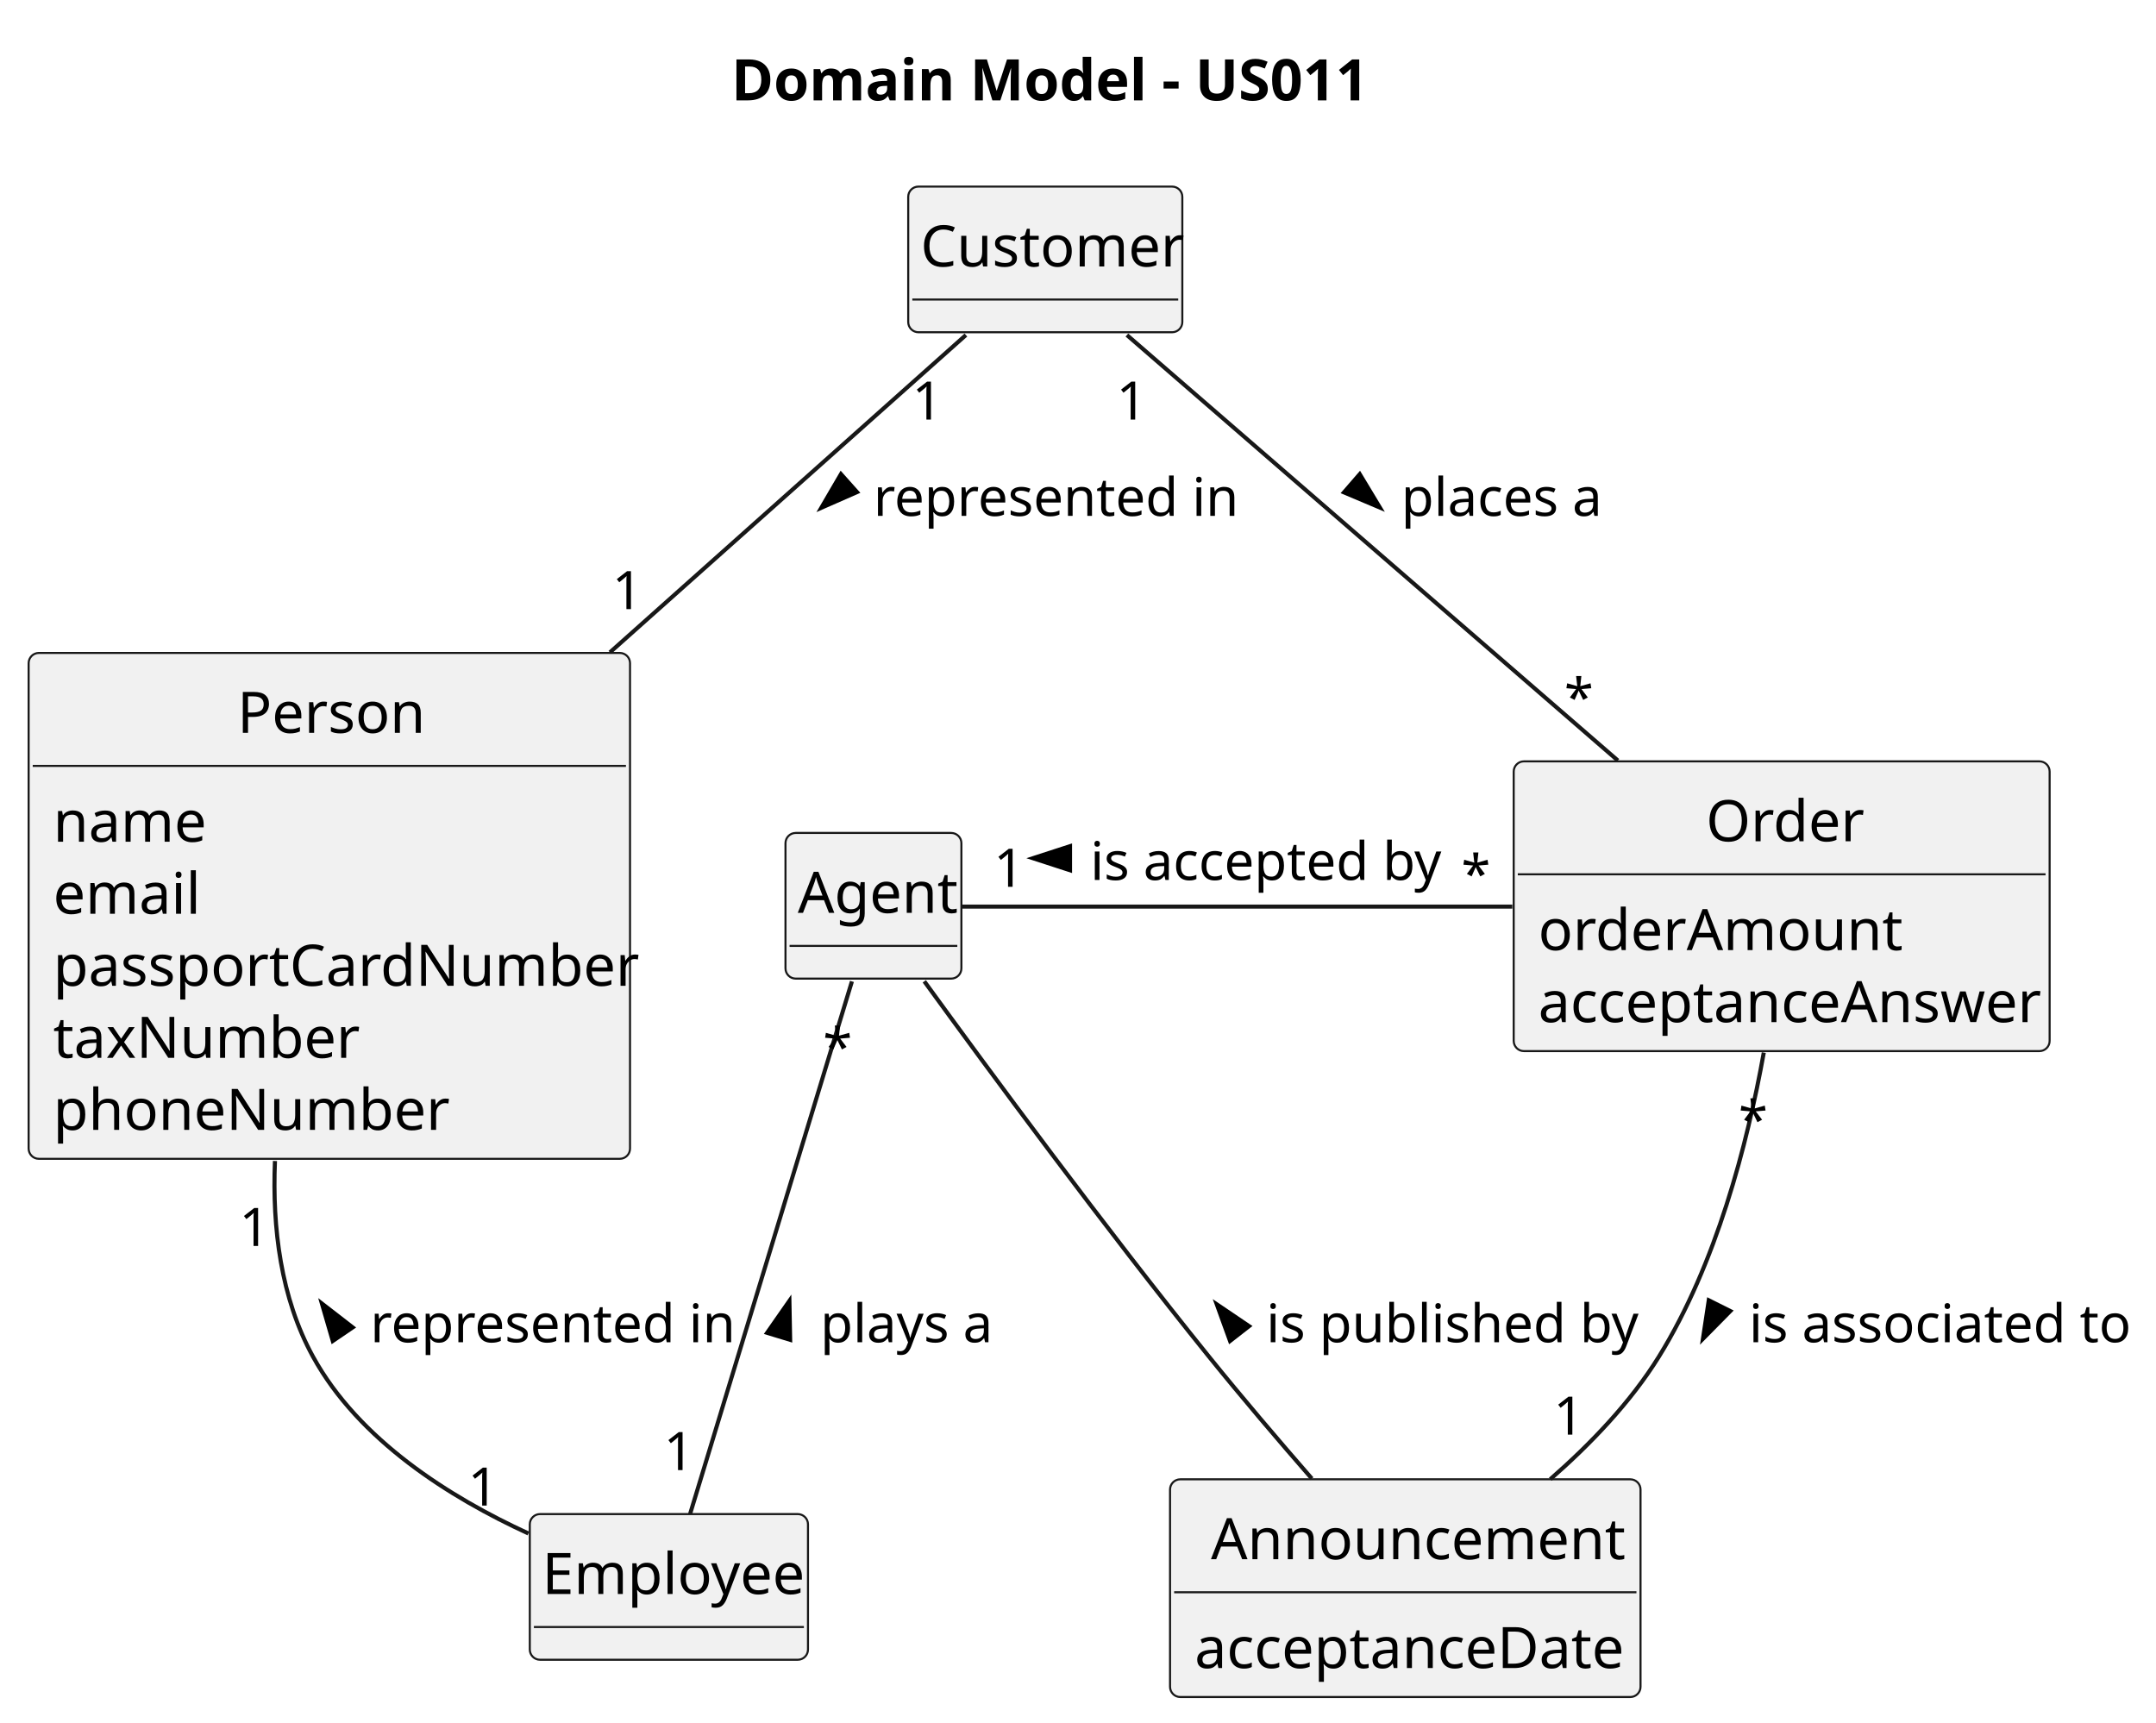
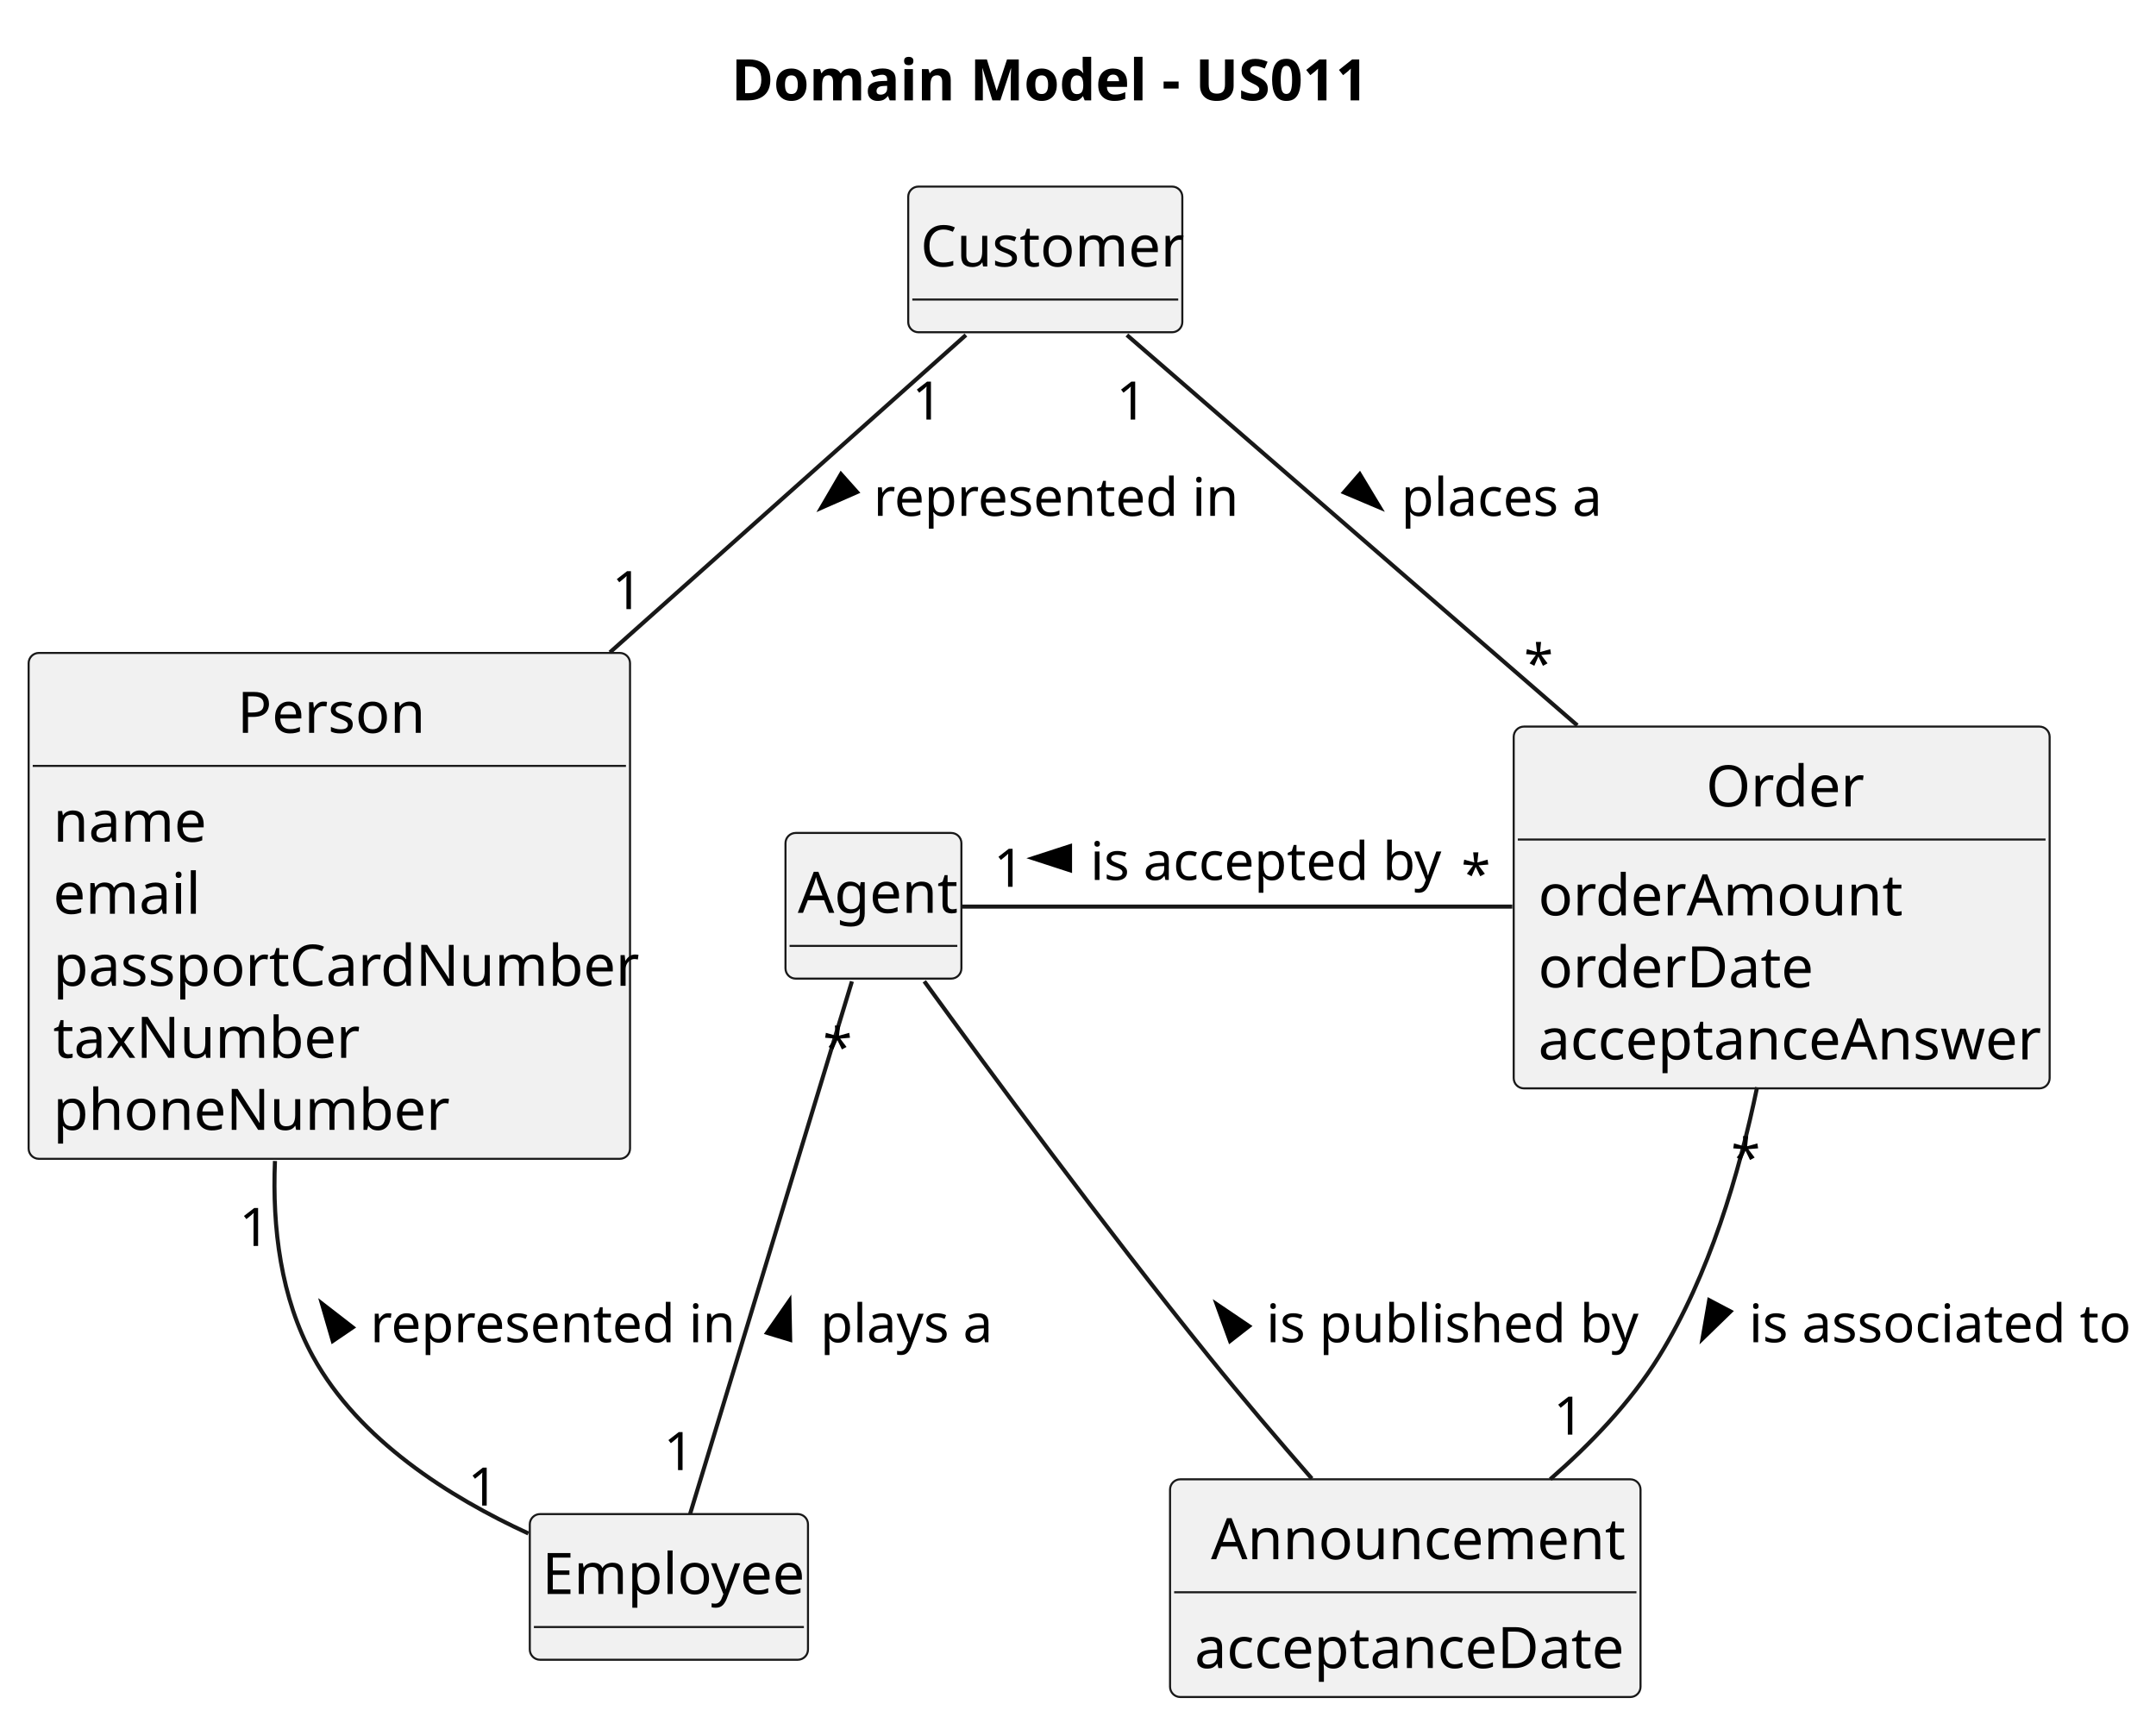
<svg xmlns="http://www.w3.org/2000/svg" contentStyleType="text/css" height="421px" preserveAspectRatio="none" style="width:527px;height:421px;background:#FFFFFF;" version="1.1" viewBox="0 0 527 421" width="527px" zoomAndPan="magnify">
  <defs />
  <g>
    <text fill="#000000" font-family="sans-serif" font-size="14" font-weight="bold" lengthAdjust="spacing" textLength="156" x="178.75" y="24.533">Domain Model - US011</text>
    <g id="elem_Order">
-       <rect codeLine="14" fill="#F1F1F1" height="70.828" id="Order" rx="2.5" ry="2.5" style="stroke:#181818;stroke-width:0.5;" width="131" x="370" y="186.109" />
-       <text fill="#000000" font-family="sans-serif" font-size="14" lengthAdjust="spacing" textLength="37" x="417" y="205.643">Order</text>
-       <line style="stroke:#181818;stroke-width:0.5;" x1="371" x2="500" y1="213.719" y2="213.719" />
-       <text fill="#000000" font-family="sans-serif" font-size="14" lengthAdjust="spacing" textLength="82" x="376" y="232.252">orderAmount</text>
-       <text fill="#000000" font-family="sans-serif" font-size="14" lengthAdjust="spacing" textLength="119" x="376" y="249.861">acceptanceAnswer</text>
+       <rect codeLine="14" fill="#F1F1F1" height="88.438" id="Order" rx="2.5" ry="2.5" style="stroke:#181818;stroke-width:0.5;" width="131" x="370" y="177.609" />
+       <text fill="#000000" font-family="sans-serif" font-size="14" lengthAdjust="spacing" textLength="37" x="417" y="197.143">Order</text>
+       <line style="stroke:#181818;stroke-width:0.5;" x1="371" x2="500" y1="205.219" y2="205.219" />
+       <text fill="#000000" font-family="sans-serif" font-size="14" lengthAdjust="spacing" textLength="82" x="376" y="223.752">orderAmount</text>
+       <text fill="#000000" font-family="sans-serif" font-size="14" lengthAdjust="spacing" textLength="64" x="376" y="241.361">orderDate</text>
+       <text fill="#000000" font-family="sans-serif" font-size="14" lengthAdjust="spacing" textLength="119" x="376" y="258.971">acceptanceAnswer</text>
    </g>
    <g id="elem_Agent">
-       <rect codeLine="19" fill="#F1F1F1" height="35.609" id="Agent" rx="2.5" ry="2.5" style="stroke:#181818;stroke-width:0.5;" width="43" x="192" y="203.609" />
+       <rect codeLine="20" fill="#F1F1F1" height="35.609" id="Agent" rx="2.5" ry="2.5" style="stroke:#181818;stroke-width:0.5;" width="43" x="192" y="203.609" />
      <text fill="#000000" font-family="sans-serif" font-size="14" lengthAdjust="spacing" textLength="37" x="195" y="223.143">Agent</text>
      <line style="stroke:#181818;stroke-width:0.5;" x1="193" x2="234" y1="231.219" y2="231.219" />
    </g>
    <g id="elem_Customer">
-       <rect codeLine="23" fill="#F1F1F1" height="35.609" id="Customer" rx="2.5" ry="2.5" style="stroke:#181818;stroke-width:0.5;" width="67" x="222" y="45.609" />
+       <rect codeLine="24" fill="#F1F1F1" height="35.609" id="Customer" rx="2.5" ry="2.5" style="stroke:#181818;stroke-width:0.5;" width="67" x="222" y="45.609" />
      <text fill="#000000" font-family="sans-serif" font-size="14" lengthAdjust="spacing" textLength="61" x="225" y="65.143">Customer</text>
      <line style="stroke:#181818;stroke-width:0.5;" x1="223" x2="288" y1="73.219" y2="73.219" />
    </g>
    <g id="elem_Employee">
-       <rect codeLine="27" fill="#F1F1F1" height="35.609" id="Employee" rx="2.5" ry="2.5" style="stroke:#181818;stroke-width:0.5;" width="68" x="129.5" y="370.109" />
+       <rect codeLine="28" fill="#F1F1F1" height="35.609" id="Employee" rx="2.5" ry="2.5" style="stroke:#181818;stroke-width:0.5;" width="68" x="129.5" y="370.109" />
      <text fill="#000000" font-family="sans-serif" font-size="14" lengthAdjust="spacing" textLength="62" x="132.5" y="389.643">Employee</text>
      <line style="stroke:#181818;stroke-width:0.5;" x1="130.5" x2="196.5" y1="397.719" y2="397.719" />
    </g>
    <g id="elem_Announcement">
-       <rect codeLine="30" fill="#F1F1F1" height="53.219" id="Announcement" rx="2.5" ry="2.5" style="stroke:#181818;stroke-width:0.5;" width="115" x="286" y="361.609" />
+       <rect codeLine="31" fill="#F1F1F1" height="53.219" id="Announcement" rx="2.5" ry="2.5" style="stroke:#181818;stroke-width:0.5;" width="115" x="286" y="361.609" />
      <text fill="#000000" font-family="sans-serif" font-size="14" lengthAdjust="spacing" textLength="95" x="296" y="381.143">Announcement</text>
      <line style="stroke:#181818;stroke-width:0.5;" x1="287" x2="400" y1="389.219" y2="389.219" />
      <text fill="#000000" font-family="sans-serif" font-size="14" lengthAdjust="spacing" textLength="103" x="292" y="407.752">acceptanceDate</text>
    </g>
    <g id="elem_Person">
-       <rect codeLine="33" fill="#F1F1F1" height="123.656" id="Person" rx="2.5" ry="2.5" style="stroke:#181818;stroke-width:0.5;" width="147" x="7" y="159.609" />
+       <rect codeLine="34" fill="#F1F1F1" height="123.656" id="Person" rx="2.5" ry="2.5" style="stroke:#181818;stroke-width:0.5;" width="147" x="7" y="159.609" />
      <text fill="#000000" font-family="sans-serif" font-size="14" lengthAdjust="spacing" textLength="45" x="58" y="179.143">Person</text>
      <line style="stroke:#181818;stroke-width:0.5;" x1="8" x2="153" y1="187.219" y2="187.219" />
      <text fill="#000000" font-family="sans-serif" font-size="14" lengthAdjust="spacing" textLength="35" x="13" y="205.752">name</text>
      <text fill="#000000" font-family="sans-serif" font-size="14" lengthAdjust="spacing" textLength="33" x="13" y="223.361">email</text>
      <text fill="#000000" font-family="sans-serif" font-size="14" lengthAdjust="spacing" textLength="135" x="13" y="240.971">passportCardNumber</text>
      <text fill="#000000" font-family="sans-serif" font-size="14" lengthAdjust="spacing" textLength="67" x="13" y="258.58">taxNumber</text>
      <text fill="#000000" font-family="sans-serif" font-size="14" lengthAdjust="spacing" textLength="89" x="13" y="276.19">phoneNumber</text>
    </g>
    <g id="link_Person_Employee">
-       <path codeLine="43" d="M67.21,283.799 C66.53,300.149 68.63,317.249 76.5,331.609 C87.7,352.029 109.96,366.029 129.16,374.849 " fill="none" id="Person-Employee" style="stroke:#181818;stroke-width:1.0;" />
+       <path codeLine="44" d="M67.21,283.799 C66.53,300.149 68.63,317.249 76.5,331.609 C87.7,352.029 109.96,366.029 129.16,374.849 " fill="none" id="Person-Employee" style="stroke:#181818;stroke-width:1.0;" />
      <polygon fill="#000000" points="78.687,318.651,81.346,327.783,86.205,324.476,78.687,318.651" style="stroke:#000000;stroke-width:1.0;" />
      <text fill="#000000" font-family="sans-serif" font-size="13" lengthAdjust="spacing" textLength="82" x="90.5" y="328.104">represented in</text>
      <text fill="#000000" font-family="sans-serif" font-size="13" lengthAdjust="spacing" textLength="7" x="58.478" y="304.569">1</text>
      <text fill="#000000" font-family="sans-serif" font-size="13" lengthAdjust="spacing" textLength="7" x="114.356" y="368.036">1</text>
    </g>
    <g id="link_Customer_Person">
-       <path codeLine="44" d="M236.1,81.899 C215.1,100.619 180.4,131.559 149.09,159.469 " fill="none" id="Customer-Person" style="stroke:#181818;stroke-width:1.0;" />
+       <path codeLine="45" d="M236.1,81.899 C215.1,100.619 180.4,131.559 149.09,159.469 " fill="none" id="Customer-Person" style="stroke:#181818;stroke-width:1.0;" />
      <polygon fill="#000000" points="200.768,124.112,209.475,120.287,205.564,115.9,200.768,124.112" style="stroke:#000000;stroke-width:1.0;" />
      <text fill="#000000" font-family="sans-serif" font-size="13" lengthAdjust="spacing" textLength="82" x="213.5" y="126.105">represented in</text>
      <text fill="#000000" font-family="sans-serif" font-size="13" lengthAdjust="spacing" textLength="7" x="222.946" y="102.56">1</text>
      <text fill="#000000" font-family="sans-serif" font-size="13" lengthAdjust="spacing" textLength="7" x="149.616" y="148.895">1</text>
    </g>
    <g id="link_Agent_Announcement">
-       <path codeLine="45" d="M225.93,239.879 C241.7,261.599 269.92,299.909 295.5,331.609 C303.5,341.519 312.57,352.159 320.66,361.439 " fill="none" id="Agent-Announcement" style="stroke:#181818;stroke-width:1.0;" />
+       <path codeLine="46" d="M225.93,239.879 C241.7,261.599 269.92,299.909 295.5,331.609 C303.5,341.519 312.57,352.159 320.66,361.439 " fill="none" id="Agent-Announcement" style="stroke:#181818;stroke-width:1.0;" />
      <polygon fill="#000000" points="297.427,318.841,300.668,327.782,305.305,324.169,297.427,318.841" style="stroke:#000000;stroke-width:1.0;" />
      <text fill="#000000" font-family="sans-serif" font-size="13" lengthAdjust="spacing" textLength="87" x="309.5" y="328.104">is published by</text>
    </g>
    <g id="link_Agent_Employee">
-       <path codeLine="46" d="M208.24,239.899 C198.62,271.579 178.26,338.549 168.69,370.049 " fill="none" id="Agent-Employee" style="stroke:#181818;stroke-width:1.0;" />
+       <path codeLine="47" d="M208.24,239.899 C198.62,271.579 178.26,338.549 168.69,370.049 " fill="none" id="Agent-Employee" style="stroke:#181818;stroke-width:1.0;" />
      <polygon fill="#000000" points="192.954,318.001,187.512,325.801,193.136,327.51,192.954,318.001" style="stroke:#000000;stroke-width:1.0;" />
      <text fill="#000000" font-family="sans-serif" font-size="13" lengthAdjust="spacing" textLength="42" x="200.5" y="328.104">plays a</text>
      <text fill="#000000" font-family="sans-serif" font-size="13" lengthAdjust="spacing" textLength="5" x="201.155" y="260.56">*</text>
      <text fill="#000000" font-family="sans-serif" font-size="13" lengthAdjust="spacing" textLength="7" x="162.229" y="359.356">1</text>
    </g>
    <g id="link_Agent_Order">
-       <path codeLine="47" d="M235.19,221.609 C266.07,221.609 324.01,221.609 369.66,221.609 " fill="none" id="Agent-Order" style="stroke:#181818;stroke-width:1.0;" />
+       <path codeLine="48" d="M235.19,221.609 C266.07,221.609 324.01,221.609 369.66,221.609 " fill="none" id="Agent-Order" style="stroke:#181818;stroke-width:1.0;" />
      <polygon fill="#000000" points="252.5,209.785,261.545,212.724,261.545,206.846,252.5,209.785" style="stroke:#000000;stroke-width:1.0;" />
      <text fill="#000000" font-family="sans-serif" font-size="13" lengthAdjust="spacing" textLength="85" x="266.5" y="215.105">is accepted by</text>
      <text fill="#000000" font-family="sans-serif" font-size="13" lengthAdjust="spacing" textLength="7" x="242.904" y="216.768">1</text>
-       <text fill="#000000" font-family="sans-serif" font-size="13" lengthAdjust="spacing" textLength="5" x="357.185" y="218.258">*</text>
+       <text fill="#000000" font-family="sans-serif" font-size="13" lengthAdjust="spacing" textLength="5" x="357.185" y="218.225">*</text>
    </g>
    <g id="link_Order_Announcement">
-       <path codeLine="48" d="M431.13,257.299 C427.09,279.789 419.51,308.999 405.5,331.609 C398.58,342.789 388.74,353.029 378.94,361.589 " fill="none" id="Order-Announcement" style="stroke:#181818;stroke-width:1.0;" />
-       <polygon fill="#000000" points="416.262,327.257,422.938,320.483,417.682,317.853,416.262,327.257" style="stroke:#000000;stroke-width:1.0;" />
+       <path codeLine="49" d="M429.49,265.789 C425.15,286.809 417.8,311.749 405.5,331.609 C398.58,342.789 388.74,353.029 378.94,361.589 " fill="none" id="Order-Announcement" style="stroke:#181818;stroke-width:1.0;" />
+       <polygon fill="#000000" points="416.167,327.207,422.987,320.579,417.788,317.836,416.167,327.207" style="stroke:#000000;stroke-width:1.0;" />
      <text fill="#000000" font-family="sans-serif" font-size="13" lengthAdjust="spacing" textLength="92" x="427.5" y="328.104">is associated to</text>
-       <text fill="#000000" font-family="sans-serif" font-size="13" lengthAdjust="spacing" textLength="5" x="424.949" y="278.349">*</text>
+       <text fill="#000000" font-family="sans-serif" font-size="13" lengthAdjust="spacing" textLength="5" x="423.134" y="287.594">*</text>
      <text fill="#000000" font-family="sans-serif" font-size="13" lengthAdjust="spacing" textLength="7" x="379.725" y="350.686">1</text>
    </g>
    <g id="link_Customer_Order">
-       <path codeLine="49" d="M275.45,81.899 C304.28,106.889 358.22,153.629 395.46,185.909 " fill="none" id="Customer-Order" style="stroke:#181818;stroke-width:1.0;" />
-       <polygon fill="#000000" points="337.278,124.06,332.368,115.915,328.518,120.357,337.278,124.06" style="stroke:#000000;stroke-width:1.0;" />
+       <path codeLine="50" d="M275.45,81.899 C301.81,104.749 349.16,145.779 385.54,177.309 " fill="none" id="Customer-Order" style="stroke:#181818;stroke-width:1.0;" />
+       <polygon fill="#000000" points="337.279,124.06,332.368,115.915,328.518,120.357,337.279,124.06" style="stroke:#000000;stroke-width:1.0;" />
      <text fill="#000000" font-family="sans-serif" font-size="13" lengthAdjust="spacing" textLength="49" x="342.5" y="126.105">places a</text>
      <text fill="#000000" font-family="sans-serif" font-size="13" lengthAdjust="spacing" textLength="7" x="272.871" y="102.56">1</text>
-       <text fill="#000000" font-family="sans-serif" font-size="13" lengthAdjust="spacing" textLength="5" x="382.351" y="175.124">*</text>
+       <text fill="#000000" font-family="sans-serif" font-size="13" lengthAdjust="spacing" textLength="5" x="372.507" y="166.79">*</text>
    </g>
  </g>
</svg>
